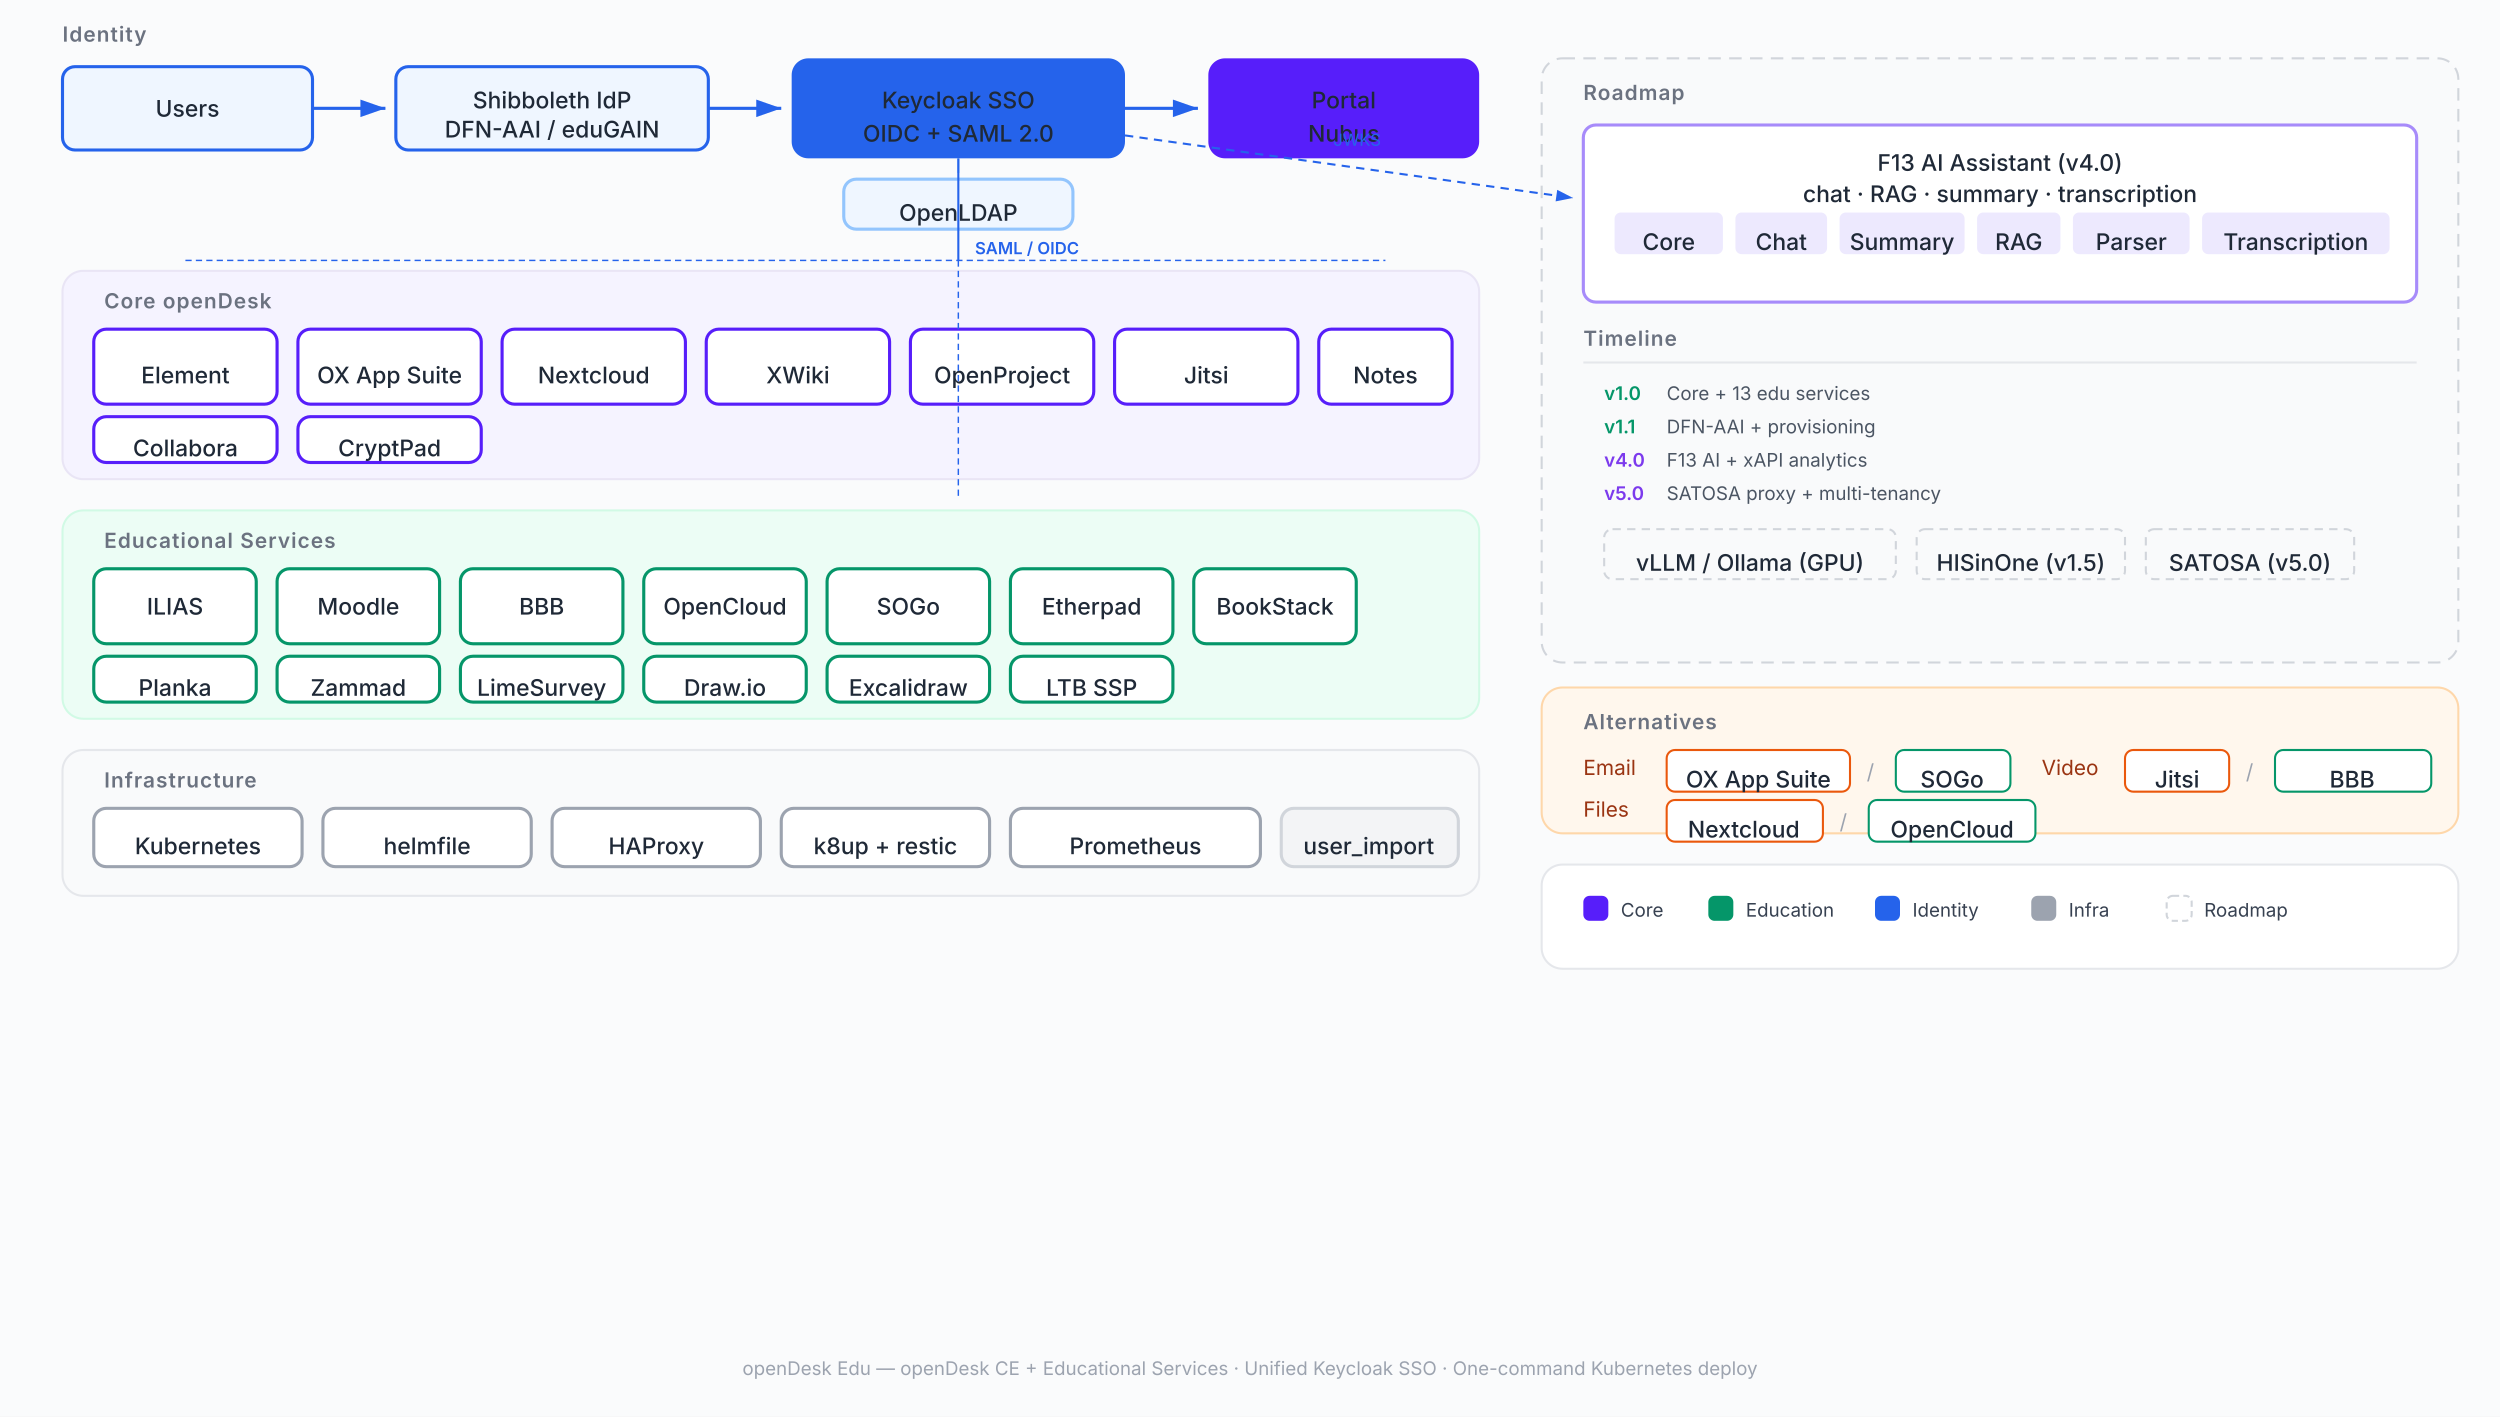
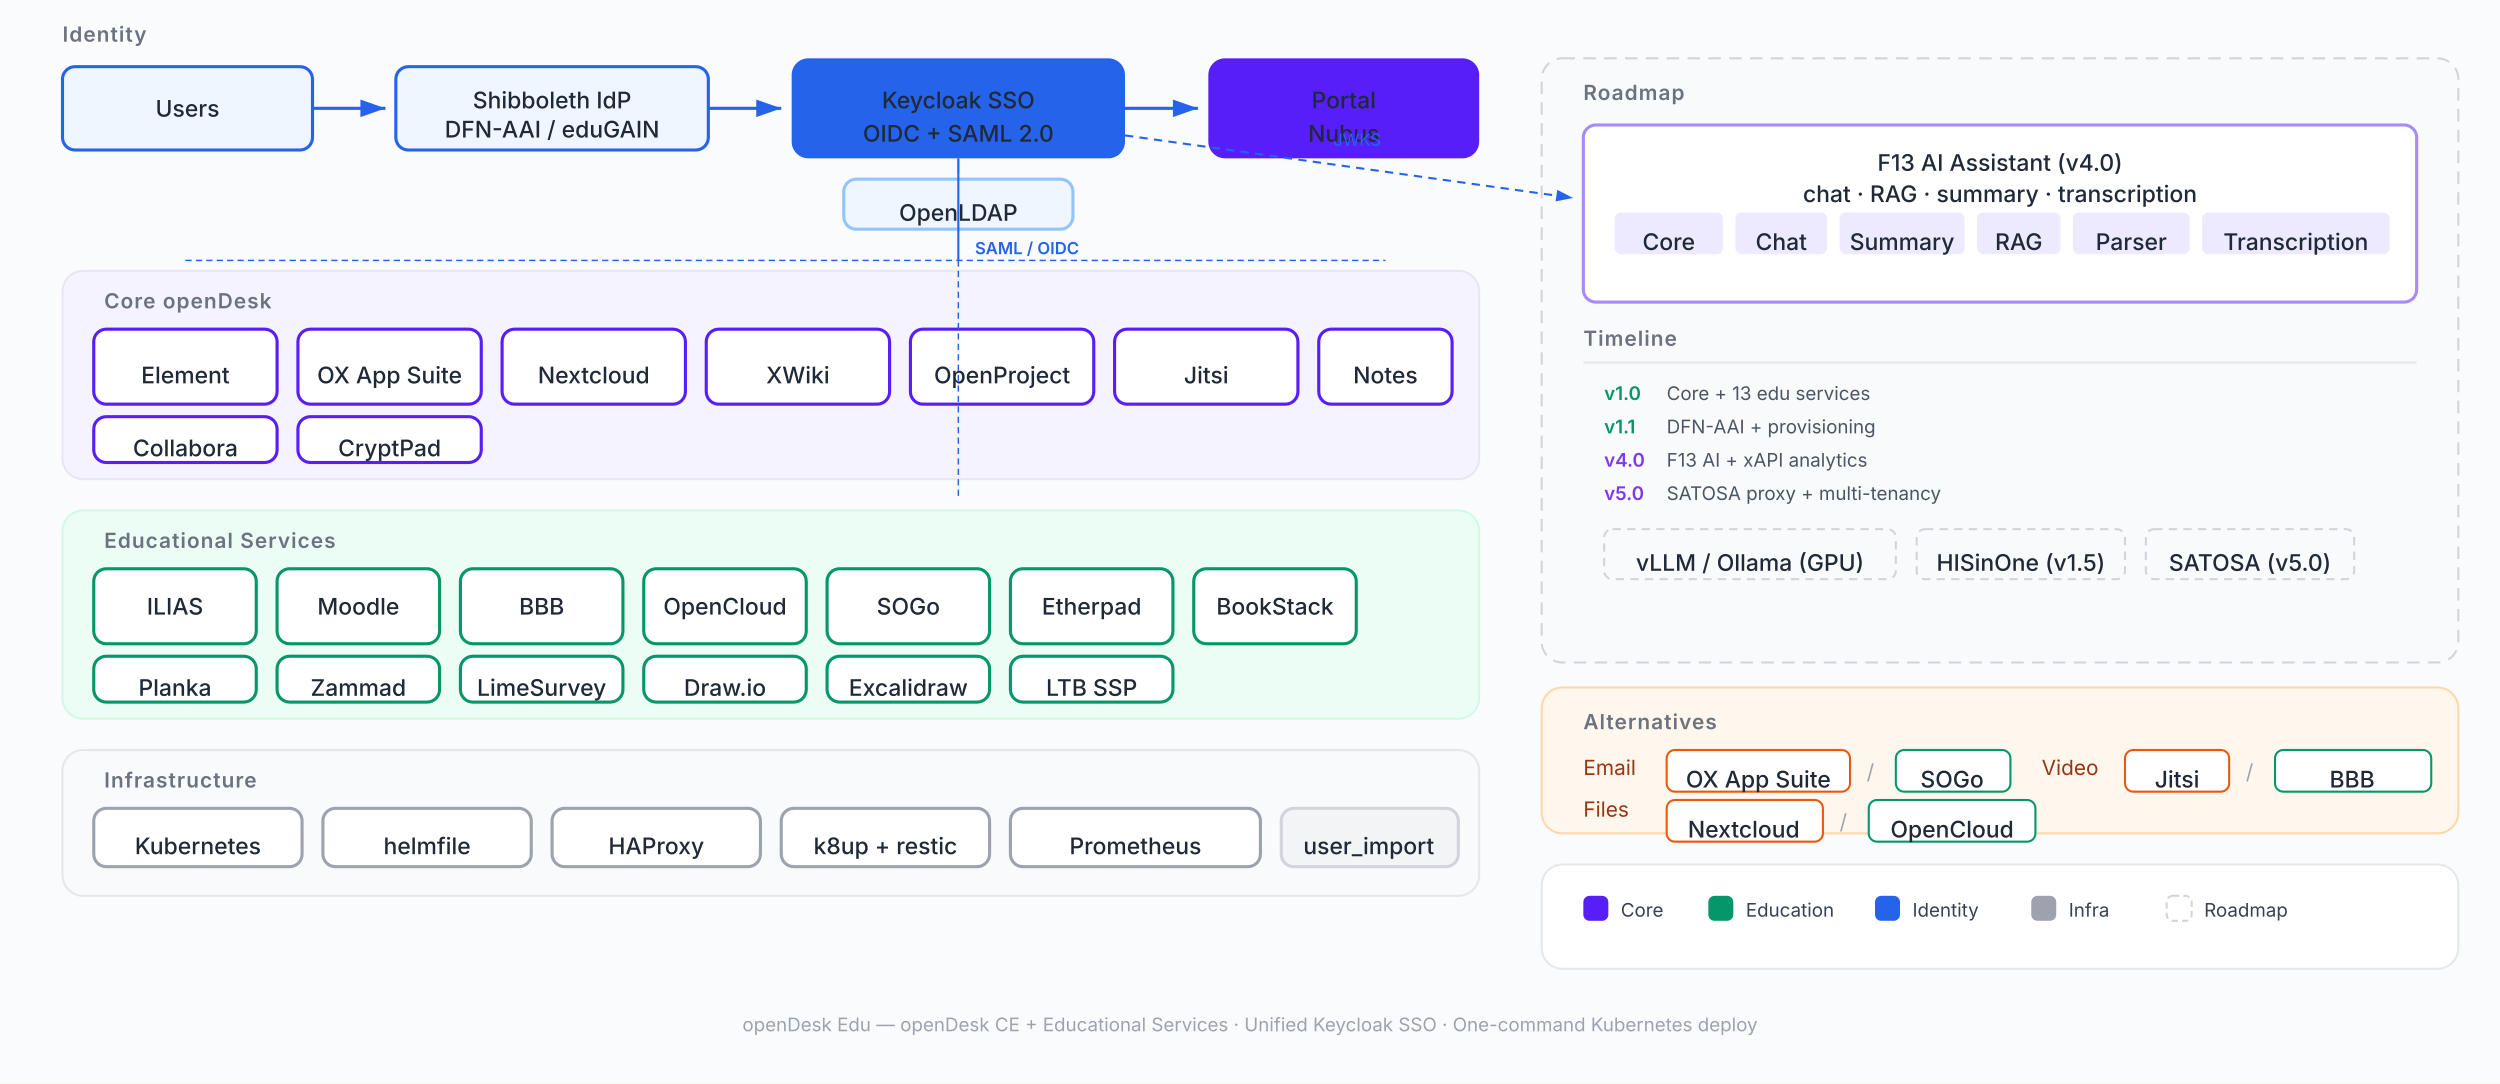
- <svg xmlns="http://www.w3.org/2000/svg" viewBox="0 0 1200 680" font-family="system-ui,-apple-system,sans-serif">
+ <svg xmlns="http://www.w3.org/2000/svg" viewBox="0 0 1200 520" font-family="system-ui,-apple-system,sans-serif">
  <style>
    .g{font-size:10px;fill:#6B7280;font-weight:600;letter-spacing:.5px;text-transform:uppercase}
    .n{font-size:11px;fill:#1F2937;text-anchor:middle;dominant-baseline:central;font-weight:500}
    .s{rx:6;stroke-width:1.5}
  </style>
-   <rect width="1200" height="680" fill="#FAFBFC" />
+   <rect width="1200" height="520" fill="#FAFBFC" />
  <text x="30" y="20" class="g">Identity</text>
  <rect x="30" y="32" width="120" height="40" rx="20" fill="#EFF6FF" stroke="#2563EB" class="s" />
  <text x="90" y="52" class="n" fill="#2563EB">Users</text>
  <line x1="150" y1="52" x2="185" y2="52" stroke="#2563EB" stroke-width="1.5" marker-end="url(#ab)" />
  <rect x="190" y="32" width="150" height="40" rx="6" fill="#EFF6FF" stroke="#2563EB" class="s" />
  <text x="265" y="48" class="n" fill="#2563EB">Shibboleth IdP</text>
  <text x="265" y="62" class="n" fill="#93C5FD" font-size="9">DFN-AAI / eduGAIN</text>
  <line x1="340" y1="52" x2="375" y2="52" stroke="#2563EB" stroke-width="1.5" marker-end="url(#ab)" />
  <rect x="380" y="28" width="160" height="48" rx="8" fill="#2563EB" />
  <text x="460" y="48" class="n" fill="#fff" font-size="12" font-weight="600">Keycloak SSO</text>
  <text x="460" y="64" class="n" fill="#DBEAFE" font-size="9">OIDC + SAML 2.0</text>
  <line x1="540" y1="52" x2="575" y2="52" stroke="#2563EB" stroke-width="1.5" marker-end="url(#ab)" />
  <rect x="580" y="28" width="130" height="48" rx="8" fill="#571EFA" />
  <text x="645" y="48" class="n" fill="#fff" font-size="12" font-weight="600">Portal</text>
  <text x="645" y="64" class="n" fill="#DDD6FE" font-size="9">Nubus</text>
  <rect x="405" y="86" width="110" height="24" rx="4" fill="#EFF6FF" stroke="#93C5FD" class="s" />
  <text x="460" y="102" class="n" fill="#1E40AF" font-size="9">OpenLDAP</text>
  <line x1="460" y1="76" x2="460" y2="83" stroke="#93C5FD" stroke-width="1" />
  <rect x="30" y="130" width="680" height="100" rx="10" fill="#F5F3FF" stroke="#E9E5F5" />
  <text x="50" y="148" class="g" fill="#7C3AED">Core openDesk</text>
  <rect x="45" y="158" width="88" height="36" rx="6" fill="#fff" stroke="#571EFA" class="s" />
  <text x="89" y="180" class="n">Element</text>
  <rect x="143" y="158" width="88" height="36" rx="6" fill="#fff" stroke="#571EFA" class="s" />
  <text x="187" y="180" class="n">OX App Suite</text>
  <rect x="241" y="158" width="88" height="36" rx="6" fill="#fff" stroke="#571EFA" class="s" />
  <text x="285" y="180" class="n">Nextcloud</text>
  <rect x="339" y="158" width="88" height="36" rx="6" fill="#fff" stroke="#571EFA" class="s" />
  <text x="383" y="180" class="n">XWiki</text>
  <rect x="437" y="158" width="88" height="36" rx="6" fill="#fff" stroke="#571EFA" class="s" />
  <text x="481" y="180" class="n">OpenProject</text>
  <rect x="535" y="158" width="88" height="36" rx="6" fill="#fff" stroke="#571EFA" class="s" />
  <text x="579" y="180" class="n">Jitsi</text>
  <rect x="633" y="158" width="64" height="36" rx="6" fill="#fff" stroke="#571EFA" class="s" />
  <text x="665" y="180" class="n">Notes</text>
  <rect x="45" y="200" width="88" height="22" rx="4" fill="#fff" stroke="#571EFA" class="s" />
  <text x="89" y="215" class="n" font-size="9">Collabora</text>
  <rect x="143" y="200" width="88" height="22" rx="4" fill="#fff" stroke="#571EFA" class="s" />
  <text x="187" y="215" class="n" font-size="9">CryptPad</text>
  <rect x="30" y="245" width="680" height="100" rx="10" fill="#ECFDF5" stroke="#D1FAE5" />
  <text x="50" y="263" class="g" fill="#059669">Educational Services</text>
  <rect x="45" y="273" width="78" height="36" rx="6" fill="#fff" stroke="#059669" class="s" />
  <text x="84" y="291" class="n" fill="#059669">ILIAS</text>
  <rect x="133" y="273" width="78" height="36" rx="6" fill="#fff" stroke="#059669" class="s" />
  <text x="172" y="291" class="n" fill="#059669">Moodle</text>
  <rect x="221" y="273" width="78" height="36" rx="6" fill="#fff" stroke="#059669" class="s" />
  <text x="260" y="291" class="n" fill="#059669">BBB</text>
  <rect x="309" y="273" width="78" height="36" rx="6" fill="#fff" stroke="#059669" class="s" />
  <text x="348" y="291" class="n" fill="#059669">OpenCloud</text>
  <rect x="397" y="273" width="78" height="36" rx="6" fill="#fff" stroke="#059669" class="s" />
  <text x="436" y="291" class="n" fill="#059669">SOGo</text>
  <rect x="485" y="273" width="78" height="36" rx="6" fill="#fff" stroke="#059669" class="s" />
  <text x="524" y="291" class="n" fill="#059669">Etherpad</text>
  <rect x="573" y="273" width="78" height="36" rx="6" fill="#fff" stroke="#059669" class="s" />
  <text x="612" y="291" class="n" fill="#059669">BookStack</text>
  <rect x="45" y="315" width="78" height="22" rx="4" fill="#fff" stroke="#059669" class="s" />
  <text x="84" y="330" class="n" font-size="9">Planka</text>
  <rect x="133" y="315" width="78" height="22" rx="4" fill="#fff" stroke="#059669" class="s" />
  <text x="172" y="330" class="n" font-size="9">Zammad</text>
  <rect x="221" y="315" width="78" height="22" rx="4" fill="#fff" stroke="#059669" class="s" />
  <text x="260" y="330" class="n" font-size="9">LimeSurvey</text>
  <rect x="309" y="315" width="78" height="22" rx="4" fill="#fff" stroke="#059669" class="s" />
  <text x="348" y="330" class="n" font-size="9">Draw.io</text>
  <rect x="397" y="315" width="78" height="22" rx="4" fill="#fff" stroke="#059669" class="s" />
  <text x="436" y="330" class="n" font-size="9">Excalidraw</text>
  <rect x="485" y="315" width="78" height="22" rx="4" fill="#fff" stroke="#059669" class="s" />
  <text x="524" y="330" class="n" font-size="9">LTB SSP</text>
  <line x1="460" y1="76" x2="460" y2="125" stroke="#2563EB" stroke-width="1" />
  <line x1="89" y1="125" x2="665" y2="125" stroke="#2563EB" stroke-width=".7" stroke-dasharray="3 2" />
  <line x1="460" y1="125" x2="460" y2="240" stroke="#2563EB" stroke-width=".7" stroke-dasharray="3 2" />
  <text x="468" y="122" font-size="8" fill="#2563EB" font-weight="600">SAML / OIDC</text>
  <rect x="30" y="360" width="680" height="70" rx="10" fill="#F9FAFB" stroke="#E5E7EB" />
  <text x="50" y="378" class="g" fill="#6B7280">Infrastructure</text>
  <rect x="45" y="388" width="100" height="28" rx="4" fill="#fff" stroke="#9CA3AF" class="s" />
  <text x="95" y="406" class="n" fill="#4B5563" font-size="10">Kubernetes</text>
  <rect x="155" y="388" width="100" height="28" rx="4" fill="#fff" stroke="#9CA3AF" class="s" />
  <text x="205" y="406" class="n" fill="#4B5563" font-size="10">helmfile</text>
  <rect x="265" y="388" width="100" height="28" rx="4" fill="#fff" stroke="#9CA3AF" class="s" />
  <text x="315" y="406" class="n" fill="#4B5563" font-size="10">HAProxy</text>
  <rect x="375" y="388" width="100" height="28" rx="4" fill="#fff" stroke="#9CA3AF" class="s" />
  <text x="425" y="406" class="n" fill="#4B5563" font-size="10">k8up + restic</text>
  <rect x="485" y="388" width="120" height="28" rx="4" fill="#fff" stroke="#9CA3AF" class="s" />
  <text x="545" y="406" class="n" fill="#4B5563" font-size="10">Prometheus</text>
  <rect x="615" y="388" width="85" height="28" rx="4" fill="#F3F4F6" stroke="#D1D5DB" class="s" />
  <text x="657" y="406" class="n" fill="#6B7280" font-size="9">user_import</text>
  <rect x="740" y="28" width="440" height="290" rx="10" fill="#F9FAFB" stroke="#D1D5DB" stroke-dasharray="6 4" />
  <text x="760" y="48" class="g" fill="#9CA3AF">Roadmap</text>
  <rect x="760" y="60" width="400" height="85" rx="8" fill="#fff" stroke="#A78BFA" class="s" />
  <text x="960" y="78" class="n" fill="#7C3AED" font-weight="600" font-size="11">F13 AI Assistant (v4.0)</text>
  <text x="960" y="93" class="n" fill="#9CA3AF" font-size="9">chat · RAG · summary · transcription</text>
  <rect x="775" y="102" width="52" height="20" rx="3" fill="#EDE9FE" />
  <text x="801" y="116" class="n" font-size="8" fill="#6D28D9">Core</text>
  <rect x="833" y="102" width="44" height="20" rx="3" fill="#EDE9FE" />
  <text x="855" y="116" class="n" font-size="8" fill="#6D28D9">Chat</text>
  <rect x="883" y="102" width="60" height="20" rx="3" fill="#EDE9FE" />
  <text x="913" y="116" class="n" font-size="8" fill="#6D28D9">Summary</text>
  <rect x="949" y="102" width="40" height="20" rx="3" fill="#EDE9FE" />
  <text x="969" y="116" class="n" font-size="8" fill="#6D28D9">RAG</text>
  <rect x="995" y="102" width="56" height="20" rx="3" fill="#EDE9FE" />
  <text x="1023" y="116" class="n" font-size="8" fill="#6D28D9">Parser</text>
  <rect x="1057" y="102" width="90" height="20" rx="3" fill="#EDE9FE" />
  <text x="1102" y="116" class="n" font-size="8" fill="#6D28D9">Transcription</text>
  <line x1="540" y1="65" x2="755" y2="95" stroke="#2563EB" stroke-width="1" stroke-dasharray="4 3" marker-end="url(#ab)" />
  <text x="640" y="70" font-size="8" fill="#2563EB">JWKS</text>
  <text x="760" y="166" class="g" fill="#9CA3AF">Timeline</text>
  <line x1="760" y1="174" x2="1160" y2="174" stroke="#E5E7EB" stroke-width="1" />
  <text x="770" y="192" font-size="9" fill="#059669" font-weight="600">v1.0</text>
  <text x="800" y="192" font-size="9" fill="#4B5563">Core + 13 edu services</text>
  <text x="770" y="208" font-size="9" fill="#059669" font-weight="600">v1.1</text>
  <text x="800" y="208" font-size="9" fill="#4B5563">DFN-AAI + provisioning</text>
  <text x="770" y="224" font-size="9" fill="#7C3AED" font-weight="600">v4.0</text>
  <text x="800" y="224" font-size="9" fill="#4B5563">F13 AI + xAPI analytics</text>
  <text x="770" y="240" font-size="9" fill="#7C3AED" font-weight="600">v5.0</text>
  <text x="800" y="240" font-size="9" fill="#4B5563">SATOSA proxy + multi-tenancy</text>
  <rect x="770" y="254" width="140" height="24" rx="4" fill="#F9FAFB" stroke="#D1D5DB" stroke-dasharray="4 3" />
  <text x="840" y="270" class="n" font-size="9" fill="#9CA3AF">vLLM / Ollama (GPU)</text>
  <rect x="920" y="254" width="100" height="24" rx="4" fill="#F9FAFB" stroke="#D1D5DB" stroke-dasharray="4 3" />
  <text x="970" y="270" class="n" font-size="9" fill="#9CA3AF">HISinOne (v1.5)</text>
  <rect x="1030" y="254" width="100" height="24" rx="4" fill="#F9FAFB" stroke="#D1D5DB" stroke-dasharray="4 3" />
  <text x="1080" y="270" class="n" font-size="9" fill="#9CA3AF">SATOSA (v5.0)</text>
  <rect x="740" y="330" width="440" height="70" rx="10" fill="#FFF7ED" stroke="#FED7AA" />
  <text x="760" y="350" class="g" fill="#C2410C">Alternatives</text>
  <text x="760" y="372" font-size="10" fill="#9A3412">Email</text>
  <rect x="800" y="360" width="88" height="20" rx="4" fill="#fff" stroke="#EA580C" />
  <text x="844" y="374" class="n" font-size="9" fill="#EA580C">OX App Suite</text>
  <text x="896" y="374" font-size="10" fill="#9CA3AF">/</text>
  <rect x="910" y="360" width="55" height="20" rx="4" fill="#fff" stroke="#059669" />
  <text x="937" y="374" class="n" font-size="9" fill="#059669">SOGo</text>
  <text x="980" y="372" font-size="10" fill="#9A3412">Video</text>
  <rect x="1020" y="360" width="50" height="20" rx="4" fill="#fff" stroke="#EA580C" />
  <text x="1045" y="374" class="n" font-size="9" fill="#EA580C">Jitsi</text>
  <text x="1078" y="374" font-size="10" fill="#9CA3AF">/</text>
  <rect x="1092" y="360" width="75" height="20" rx="4" fill="#fff" stroke="#059669" />
  <text x="1129" y="374" class="n" font-size="9" fill="#059669">BBB</text>
  <text x="760" y="392" font-size="10" fill="#9A3412">Files</text>
  <rect x="800" y="384" width="75" height="20" rx="4" fill="#fff" stroke="#EA580C" />
  <text x="837" y="398" class="n" font-size="9" fill="#EA580C">Nextcloud</text>
  <text x="883" y="398" font-size="10" fill="#9CA3AF">/</text>
  <rect x="897" y="384" width="80" height="20" rx="4" fill="#fff" stroke="#059669" />
  <text x="937" y="398" class="n" font-size="9" fill="#059669">OpenCloud</text>
  <rect x="740" y="415" width="440" height="50" rx="10" fill="#fff" stroke="#E5E7EB" />
  <rect x="760" y="430" width="12" height="12" rx="3" fill="#571EFA" />
  <text x="778" y="440" font-size="9" fill="#374151">Core</text>
  <rect x="820" y="430" width="12" height="12" rx="3" fill="#059669" />
  <text x="838" y="440" font-size="9" fill="#374151">Education</text>
  <rect x="900" y="430" width="12" height="12" rx="3" fill="#2563EB" />
  <text x="918" y="440" font-size="9" fill="#374151">Identity</text>
  <rect x="975" y="430" width="12" height="12" rx="3" fill="#9CA3AF" />
  <text x="993" y="440" font-size="9" fill="#374151">Infra</text>
  <rect x="1040" y="430" width="12" height="12" rx="3" fill="none" stroke="#D1D5DB" stroke-dasharray="3 2" />
  <text x="1058" y="440" font-size="9" fill="#374151">Roadmap</text>
-   <text x="600" y="660" text-anchor="middle" font-size="9" fill="#9CA3AF">openDesk Edu — openDesk CE + Educational Services · Unified Keycloak SSO · One-command Kubernetes deploy</text>
+   <text x="600" y="495" text-anchor="middle" font-size="9" fill="#9CA3AF">openDesk Edu — openDesk CE + Educational Services · Unified Keycloak SSO · One-command Kubernetes deploy</text>
  <defs>
    <marker id="ab" viewBox="0 0 10 7" refX="10" refY="3.5" markerWidth="8" markerHeight="6" orient="auto-start-reverse">
      <polygon points="0 0,10 3.5,0 7" fill="#2563EB" />
    </marker>
  </defs>
</svg>
